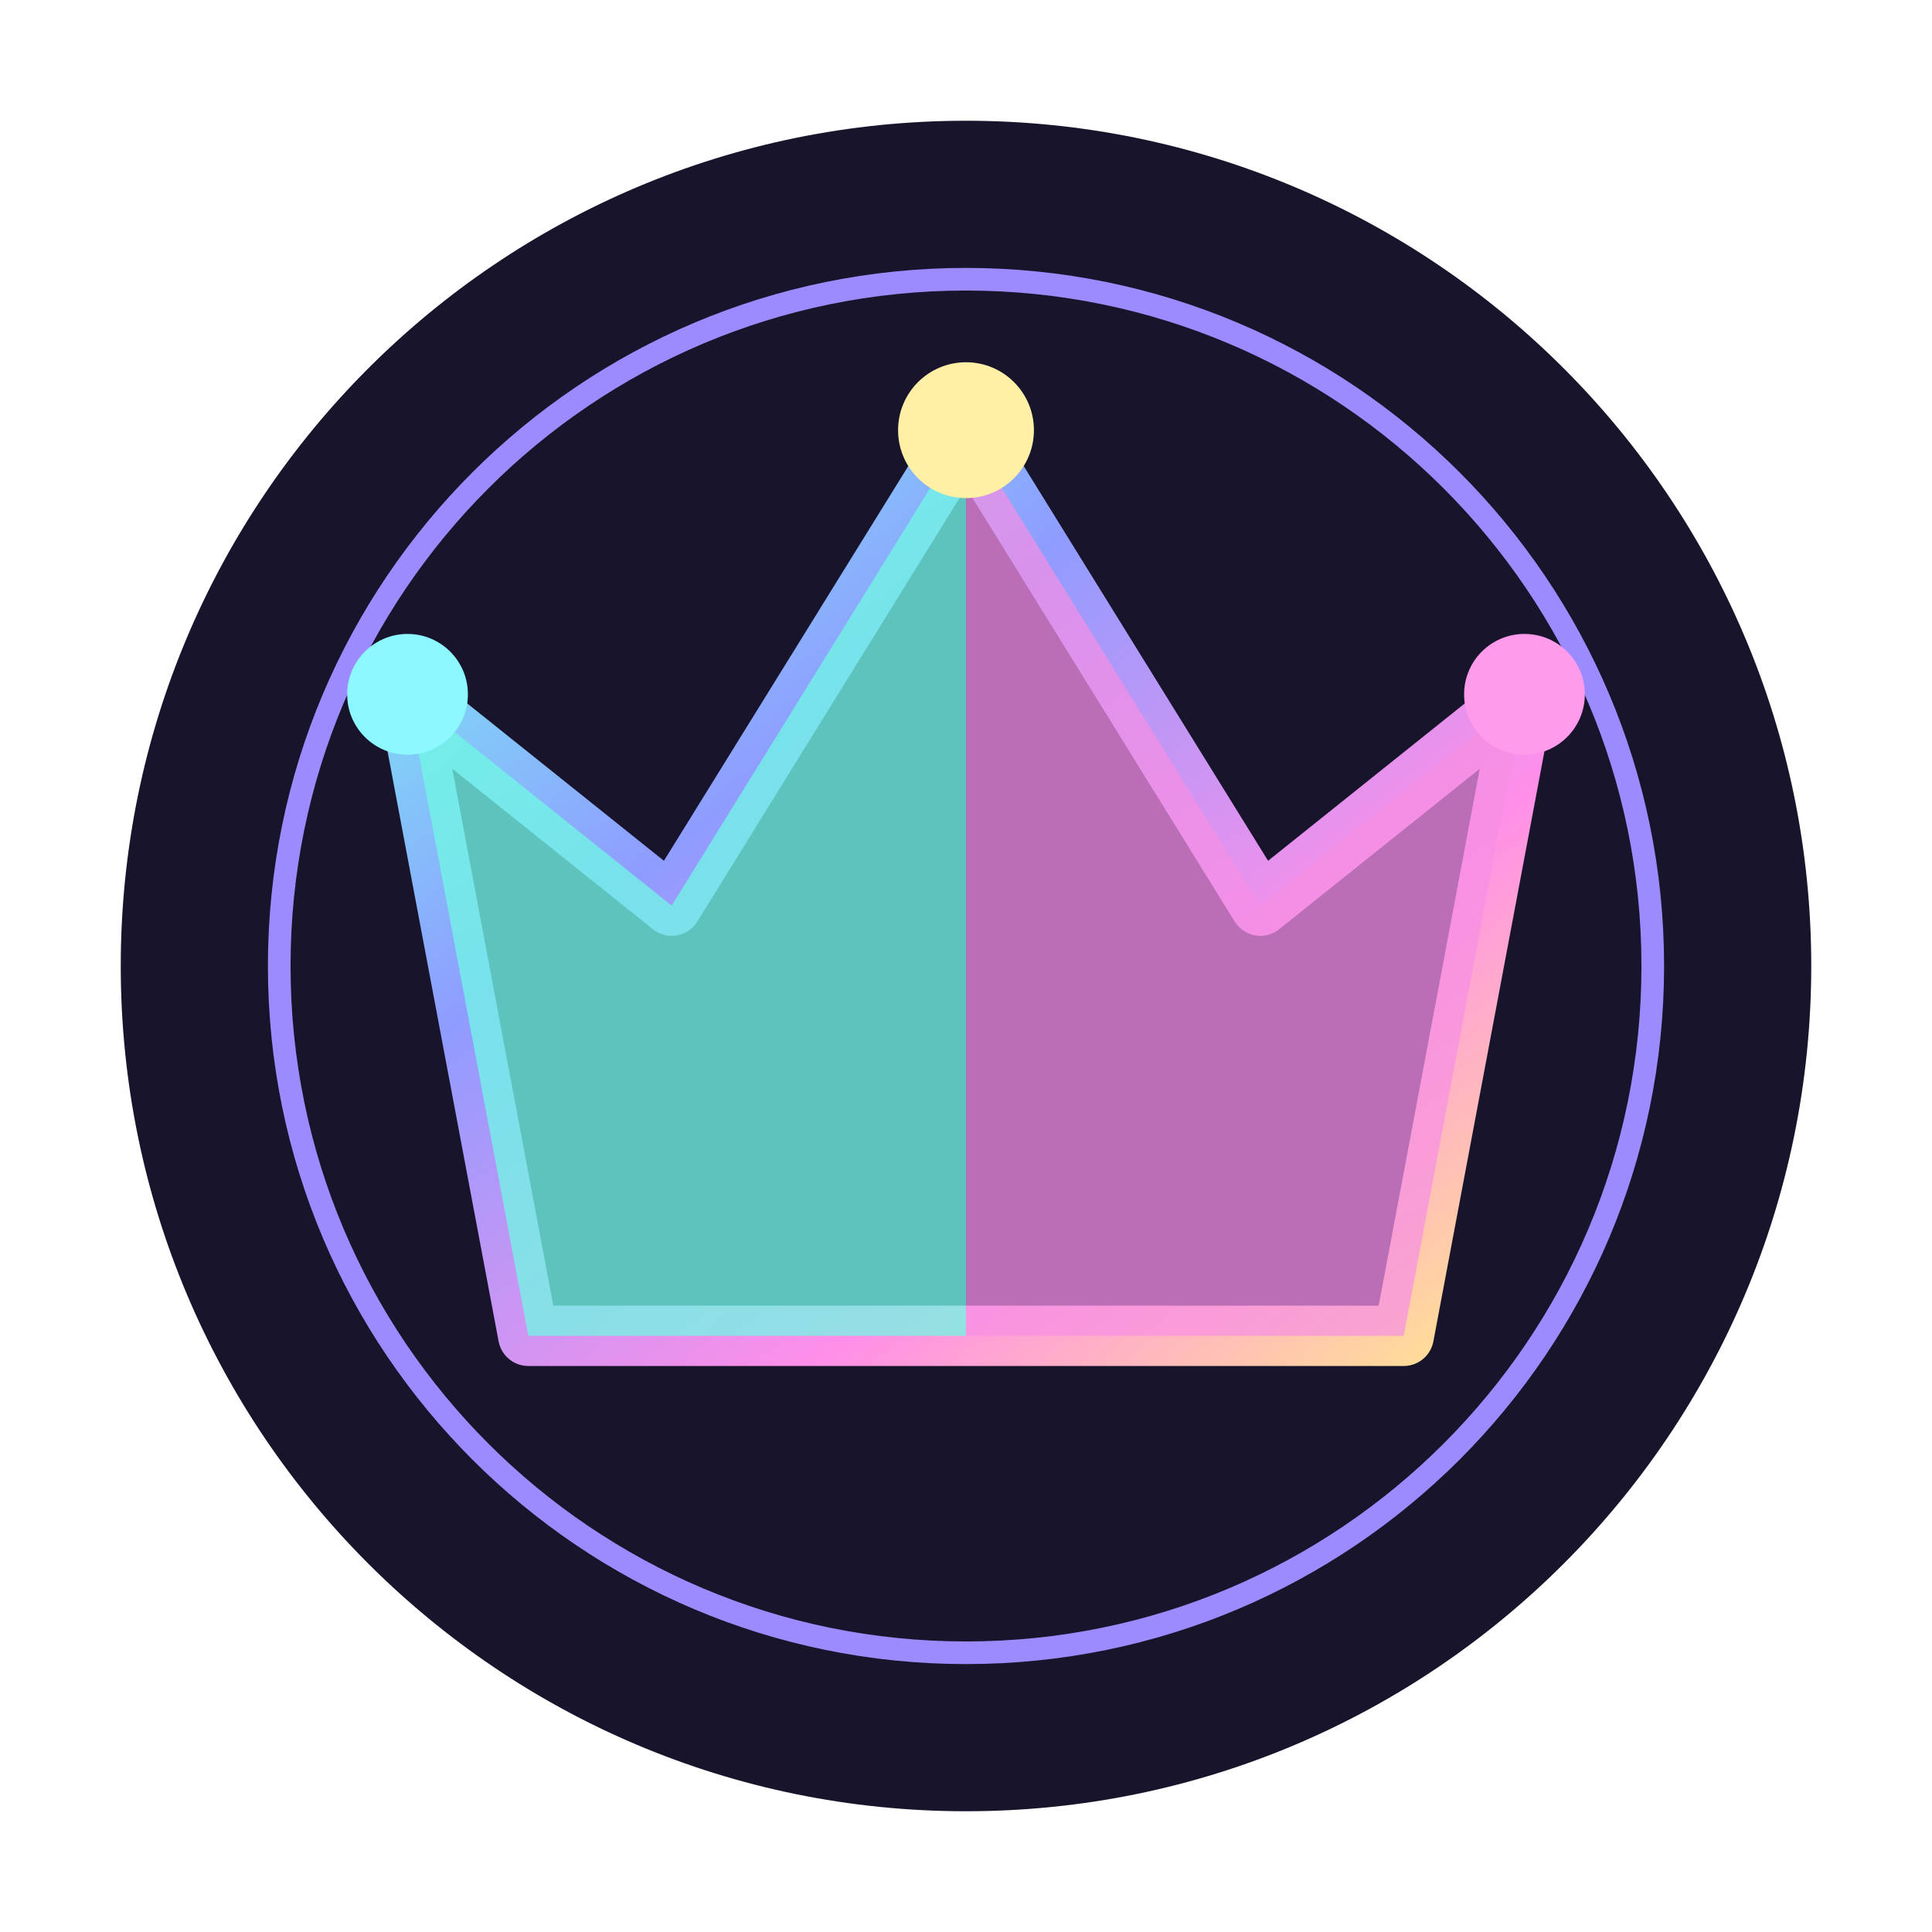
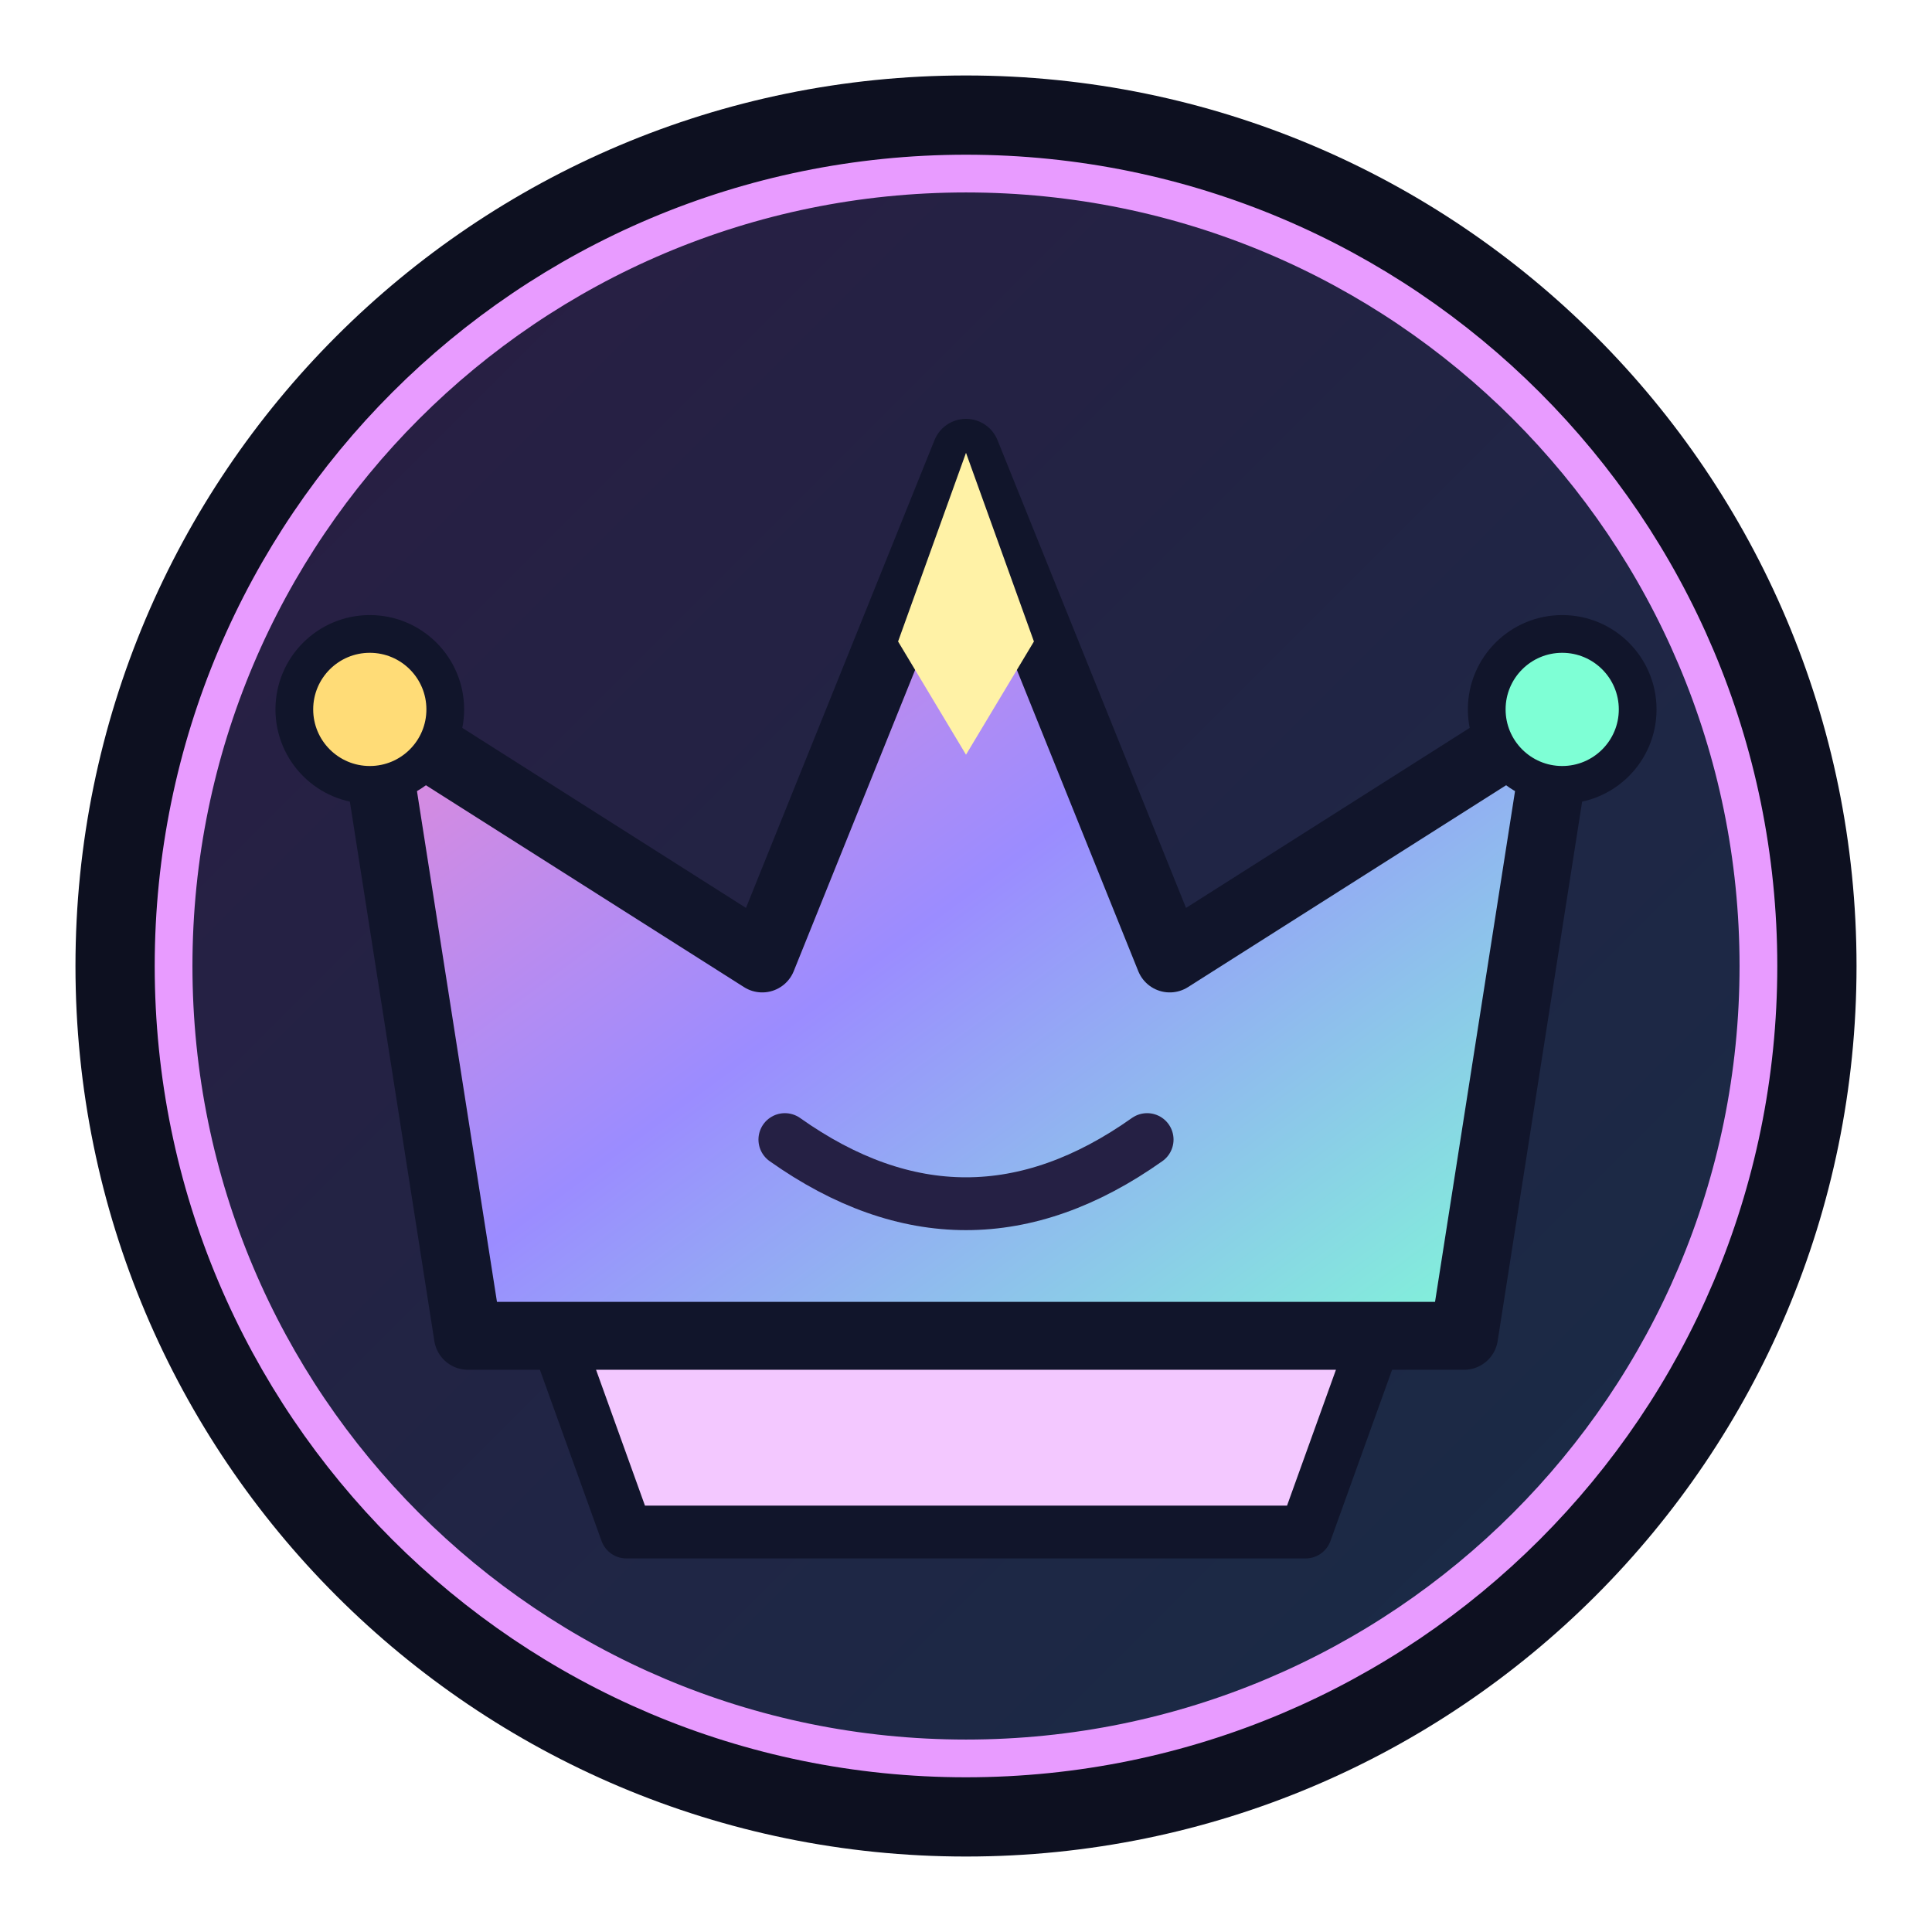
<svg xmlns="http://www.w3.org/2000/svg" viewBox="0 0 256 256">
  <defs>
-     <linearGradient id="g" x1="0" y1="0" x2="1" y2="1">
-       <stop stop-color="#74fff0" />
-       <stop offset=".35" stop-color="#8f9cff" />
-       <stop offset=".7" stop-color="#ff8fe8" />
-       <stop offset="1" stop-color="#ffe58f" />
+     <linearGradient id="bg" x2="1" y2="1">
+       <stop stop-color="#2a1d43" />
+       <stop offset="1" stop-color="#182c46" />
+     </linearGradient>
+     <linearGradient id="p" x2="1" y2="1">
+       <stop stop-color="#ff8acb" />
+       <stop offset=".5" stop-color="#9b8cff" />
+       <stop offset="1" stop-color="#7effd5" />
    </linearGradient>
  </defs>
-   <circle cx="128" cy="128" r="112" fill="#17142c" />
-   <circle cx="128" cy="128" r="91" fill="none" stroke="#9b8bff" stroke-width="3" />
-   <path d="M54 92 89 120 128 57 167 120 202 92 186 177 70 177Z" fill="#272246" stroke="url(#g)" stroke-width="8" stroke-linejoin="round" />
-   <path d="m54 92 35 28 39-63v120H70Z" fill="#70f8e4" opacity=".75" />
-   <path d="m128 57 39 63 35-28-16 85h-58Z" fill="#f78ee4" opacity=".7" />
-   <path d="M73 192h110" stroke="url(#g)" stroke-width="10" stroke-linecap="round" />
-   <circle cx="54" cy="92" r="8" fill="#8df8ff" />
-   <circle cx="128" cy="57" r="9" fill="#fff0a6" />
-   <circle cx="202" cy="92" r="8" fill="#ff9bea" />
+   <circle cx="128" cy="128" r="118" fill="#0d1020" />
+   <circle cx="128" cy="128" r="105" fill="url(#bg)" stroke="#e89bff" stroke-width="5" />
+   <path d="M62 177 49 94l52 33 27-67 27 67 52-33-13 83Z" fill="url(#p)" stroke="#11152b" stroke-width="9" stroke-linejoin="round" />
+   <path d="M74 178h108l-9 25H83Z" fill="#f3c8ff" stroke="#11152b" stroke-width="7" stroke-linejoin="round" />
+   <path d="m128 60 9 25-9 15-9-15Z" fill="#fff2a6" />
+   <circle cx="49" cy="94" r="10" fill="#ffdc77" stroke="#11152b" stroke-width="5" />
+   <circle cx="207" cy="94" r="10" fill="#7effd5" stroke="#11152b" stroke-width="5" />
+   <path d="M104 151q24 17 48 0" fill="none" stroke="#252044" stroke-width="7" stroke-linecap="round" />
</svg>
